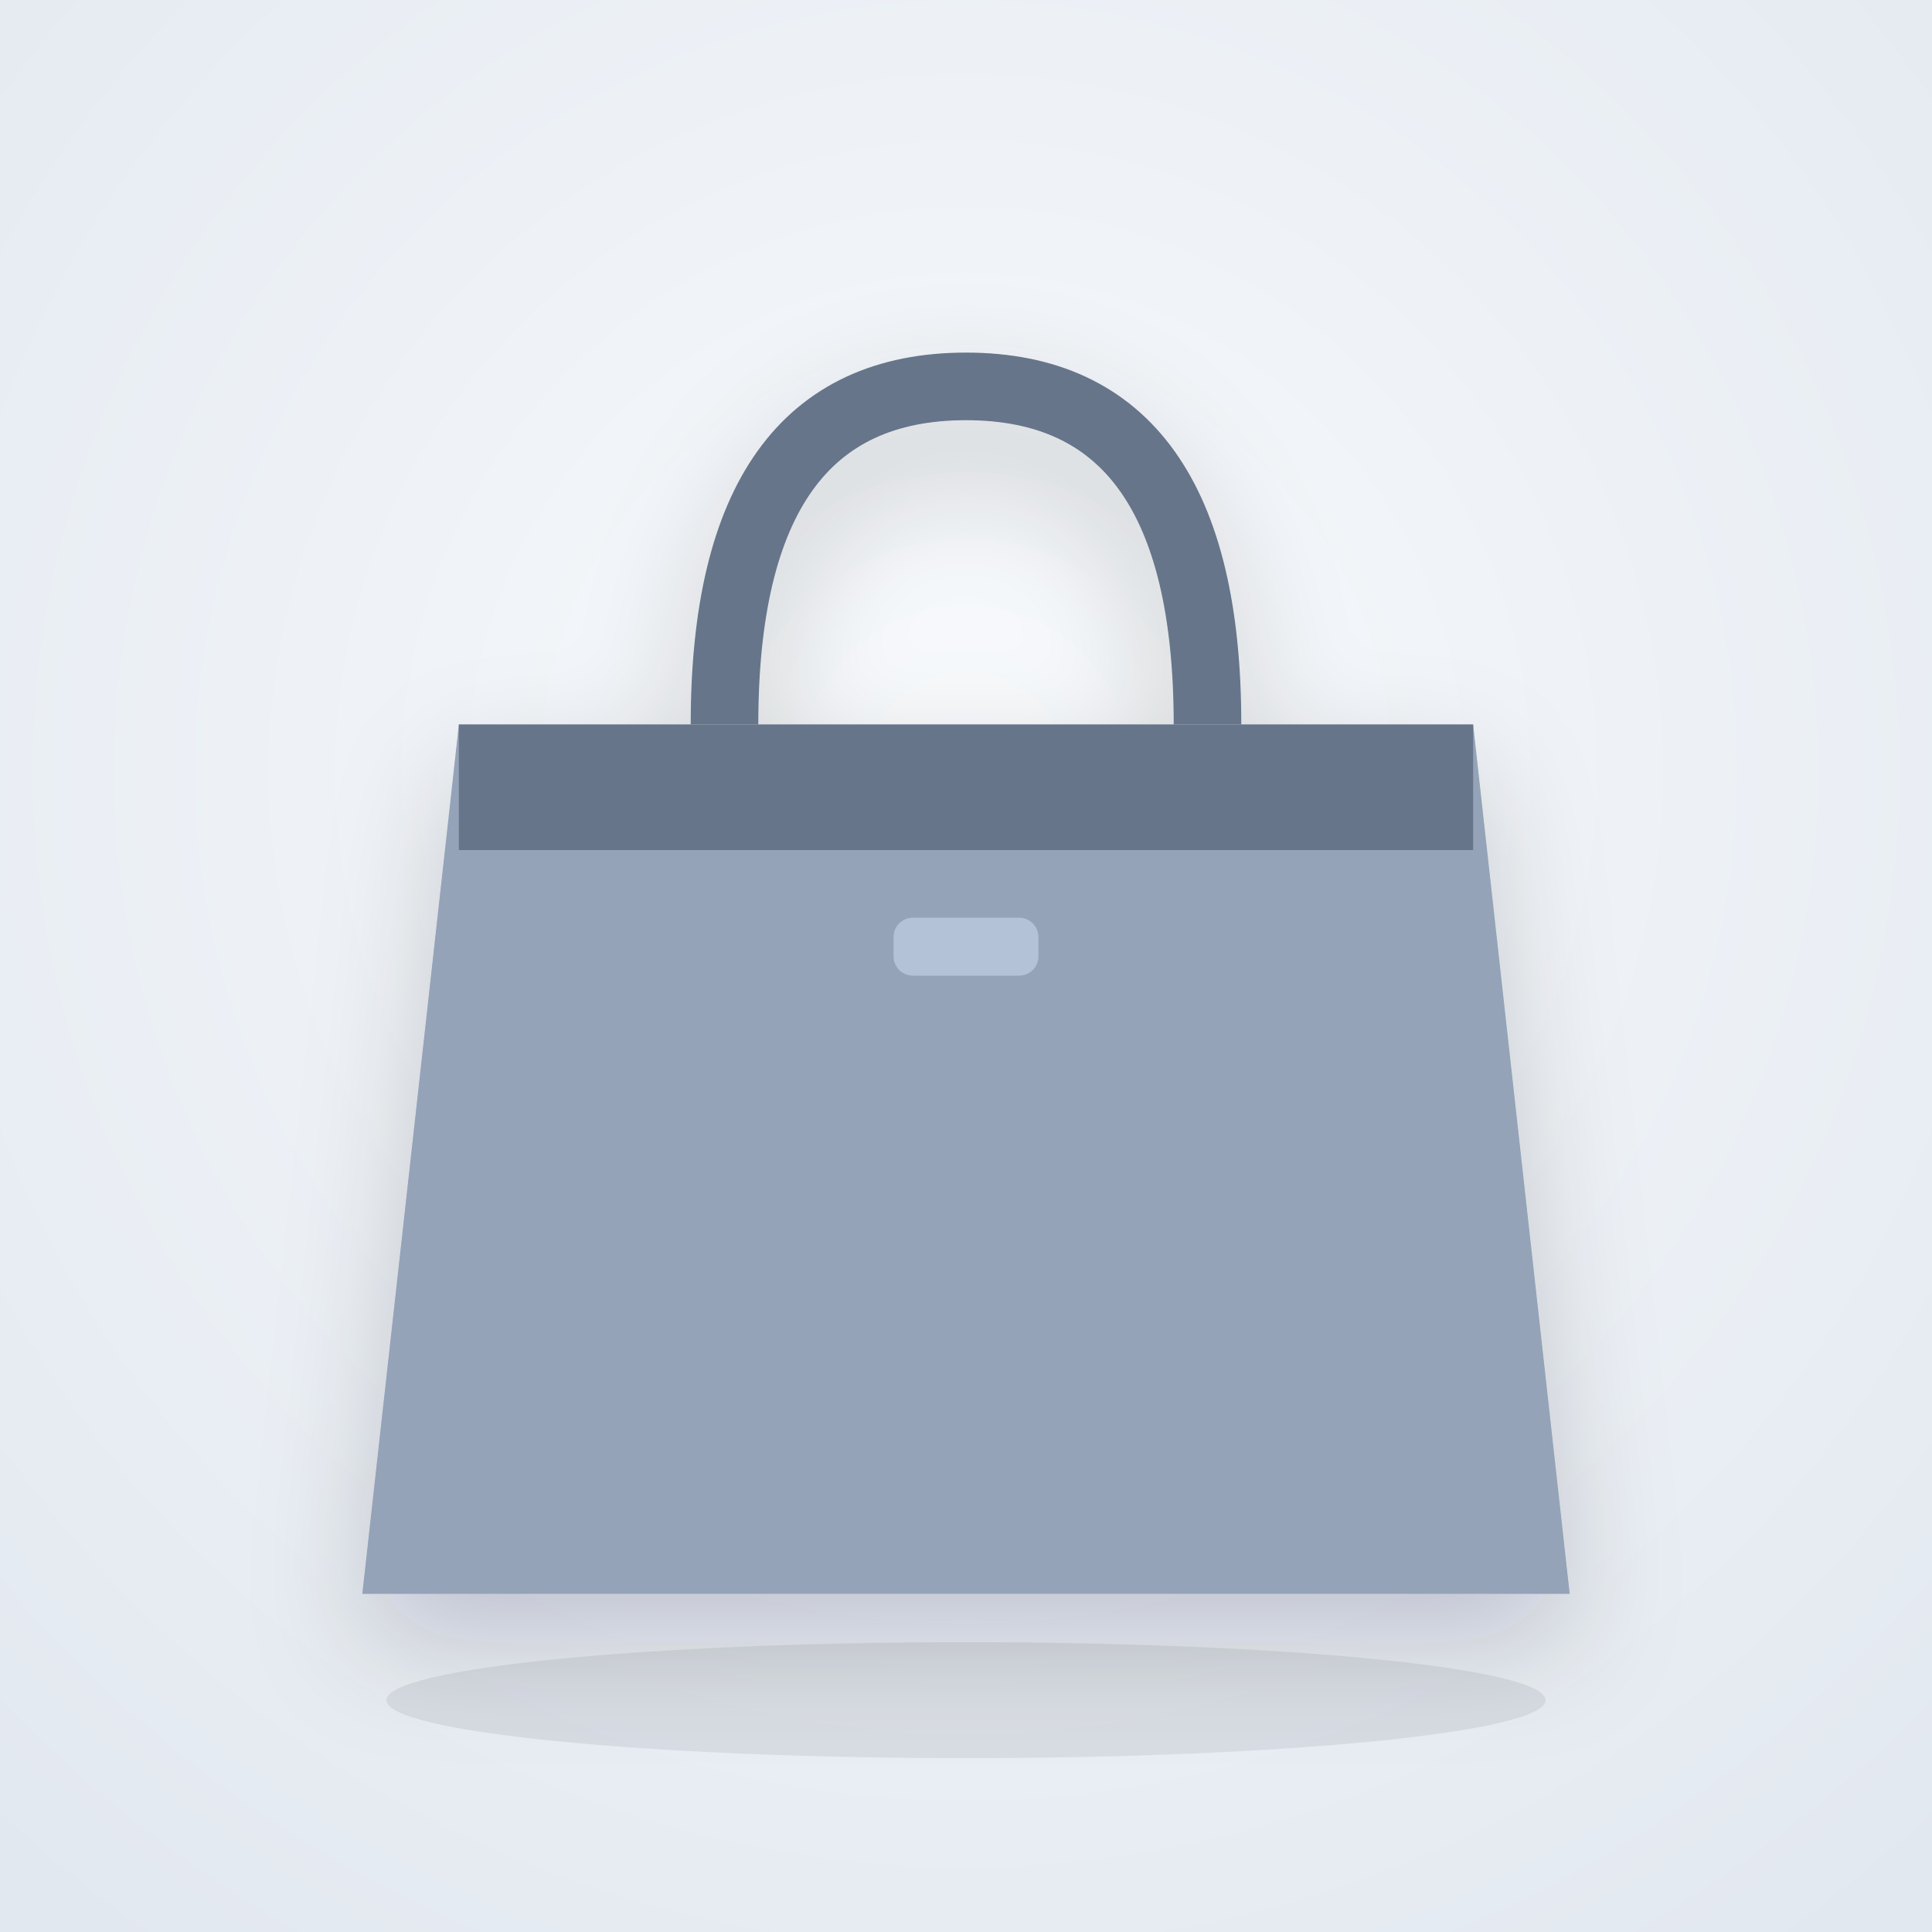
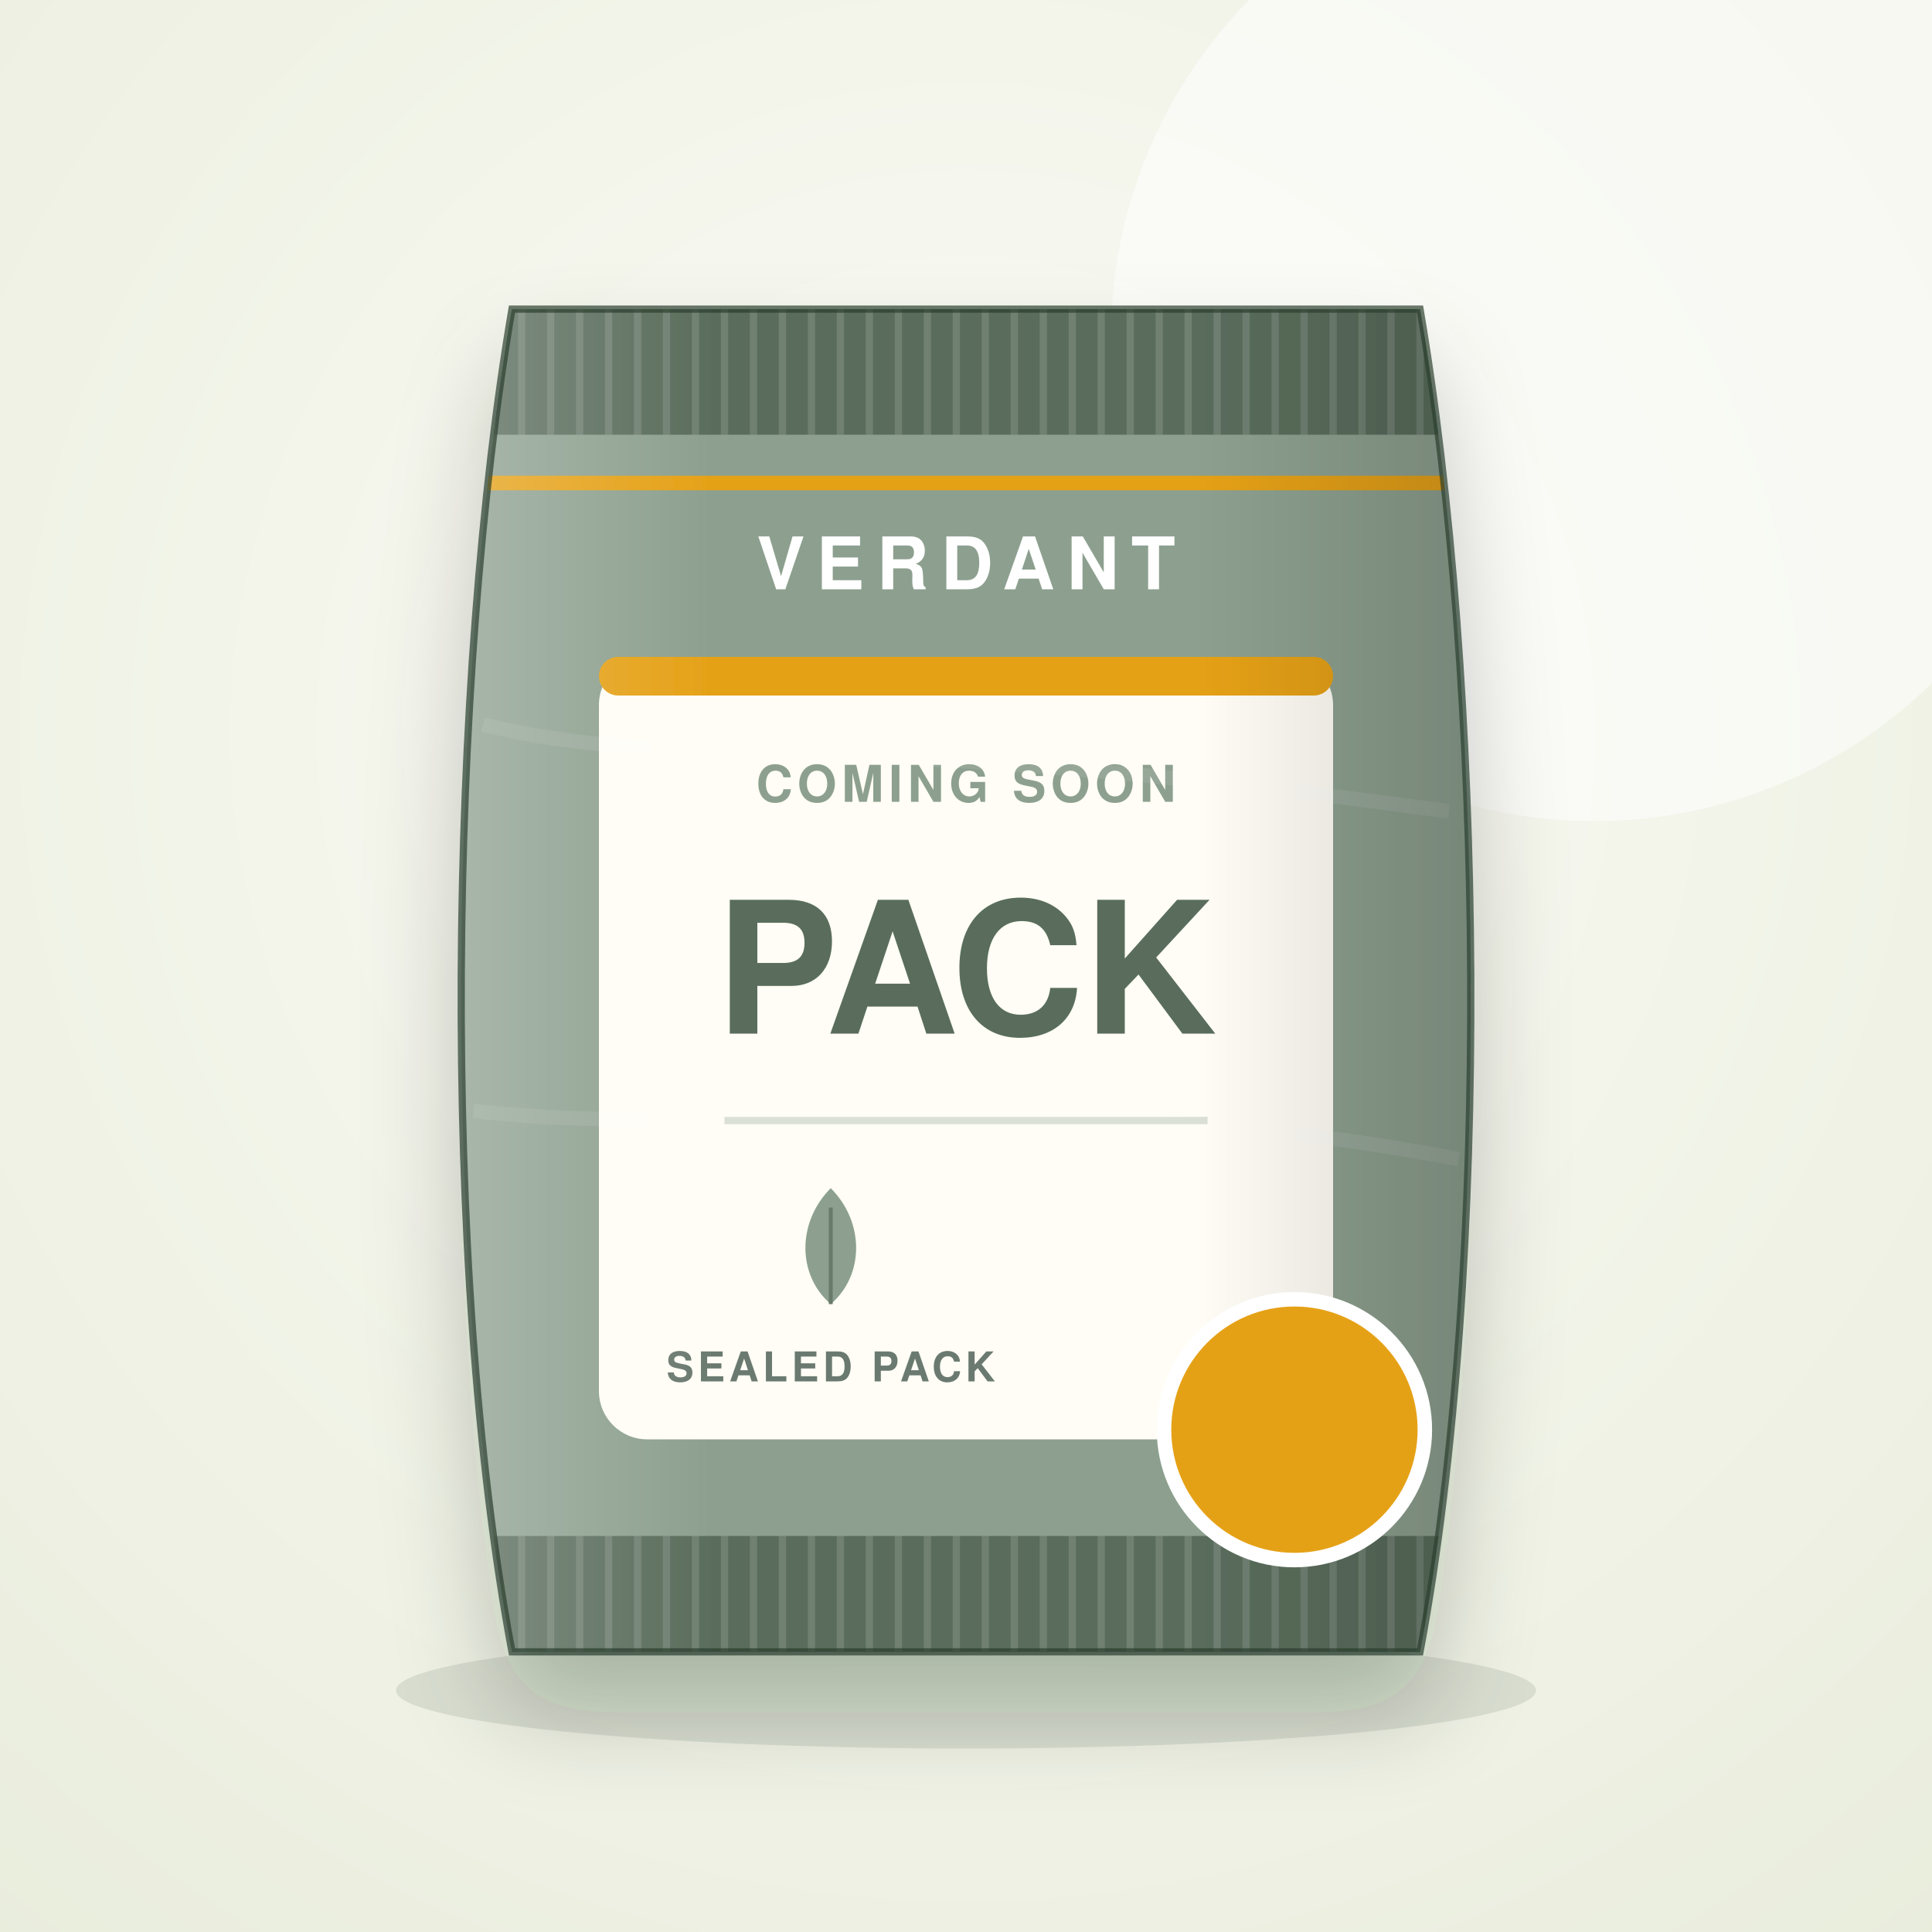
<svg xmlns="http://www.w3.org/2000/svg" viewBox="0 0 400 400" width="800" height="800">
  <defs>
-     <radialGradient id="bg" cx="50%" cy="40%" r="75%">
-       <stop offset="0" stop-color="#f8fafc" />
-       <stop offset="1" stop-color="#e2e8f0" />
+     <radialGradient id="bg" cx="50%" cy="38%" r="80%">
+       <stop offset="0" stop-color="#fbfbf6" />
+       <stop offset="1" stop-color="#e9eddc" />
    </radialGradient>
-     <linearGradient id="screen" x1="0" y1="0" x2="1" y2="1">
-       <stop offset="0" stop-color="#6366f1" />
-       <stop offset=".5" stop-color="#ec4899" />
-       <stop offset="1" stop-color="#f59e0b" />
-     </linearGradient>
-     <filter id="sh" x="-20%" y="-20%" width="140%" height="140%">
-       <feDropShadow dx="0" dy="10" stdDeviation="12" flood-color="#0f172a" flood-opacity=".18" />
+     <filter id="sh" x="-20%" y="-20%" width="140%" height="150%">
+       <feDropShadow dx="0" dy="12" stdDeviation="10" flood-color="#0b2415" flood-opacity=".22" />
    </filter>
  </defs>
  <rect width="400" height="400" fill="url(#bg)" />
-   <ellipse cx="200" cy="352" rx="120" ry="12" fill="#0f172a" opacity=".08" />
+   <circle cx="330" cy="70" r="100" fill="#fff" opacity=".5" />
+   <ellipse cx="200" cy="350" rx="118" ry="12" fill="#0b2415" opacity=".1" />
  <g filter="url(#sh)" transform="translate(200 200) rotate(0) scale(1) translate(-200 -200)">
-     <path d="M150 150 Q150 80 200 80 Q250 80 250 150" fill="none" stroke="#66758a" stroke-width="14" />
-     <path d="M95 150 L305 150 L325 330 L75 330Z" fill="#94a3b8" />
-     <rect x="95" y="150" width="210" height="26" fill="#66758a" />
-     <rect x="185" y="190" width="30" height="12" rx="4" fill="#b3c2d7" />
+     <defs>
+       <clipPath id="bagclip">
+         <path d="M106 64 C93 140 91 262 106 342 L294 342 C309 262 307 140 294 64 Z" />
+       </clipPath>
+       <linearGradient id="sheen" x1="0" y1="0" x2="1" y2="0">
+         <stop offset="0" stop-color="#fff" stop-opacity=".30" />
+         <stop offset=".28" stop-color="#fff" stop-opacity="0" />
+         <stop offset=".7" stop-color="#000" stop-opacity="0" />
+         <stop offset="1" stop-color="#000" stop-opacity=".2" />
+       </linearGradient>
+     </defs>
+     <g clip-path="url(#bagclip)">
+       <rect x="80" y="50" width="240" height="310" fill="#8da08f" />
+       <rect x="90" y="60" width="220" height="30" fill="#5a6d5c" />
+       <line x1="96" y1="60" x2="96" y2="90" stroke="#fff" stroke-opacity=".13" stroke-width="1.5" />
+       <line x1="102" y1="60" x2="102" y2="90" stroke="#fff" stroke-opacity=".13" stroke-width="1.5" />
+       <line x1="108" y1="60" x2="108" y2="90" stroke="#fff" stroke-opacity=".13" stroke-width="1.5" />
+       <line x1="114" y1="60" x2="114" y2="90" stroke="#fff" stroke-opacity=".13" stroke-width="1.5" />
+       <line x1="120" y1="60" x2="120" y2="90" stroke="#fff" stroke-opacity=".13" stroke-width="1.5" />
+       <line x1="126" y1="60" x2="126" y2="90" stroke="#fff" stroke-opacity=".13" stroke-width="1.5" />
+       <line x1="132" y1="60" x2="132" y2="90" stroke="#fff" stroke-opacity=".13" stroke-width="1.5" />
+       <line x1="138" y1="60" x2="138" y2="90" stroke="#fff" stroke-opacity=".13" stroke-width="1.5" />
+       <line x1="144" y1="60" x2="144" y2="90" stroke="#fff" stroke-opacity=".13" stroke-width="1.5" />
+       <line x1="150" y1="60" x2="150" y2="90" stroke="#fff" stroke-opacity=".13" stroke-width="1.5" />
+       <line x1="156" y1="60" x2="156" y2="90" stroke="#fff" stroke-opacity=".13" stroke-width="1.5" />
+       <line x1="162" y1="60" x2="162" y2="90" stroke="#fff" stroke-opacity=".13" stroke-width="1.5" />
+       <line x1="168" y1="60" x2="168" y2="90" stroke="#fff" stroke-opacity=".13" stroke-width="1.5" />
+       <line x1="174" y1="60" x2="174" y2="90" stroke="#fff" stroke-opacity=".13" stroke-width="1.5" />
+       <line x1="180" y1="60" x2="180" y2="90" stroke="#fff" stroke-opacity=".13" stroke-width="1.5" />
+       <line x1="186" y1="60" x2="186" y2="90" stroke="#fff" stroke-opacity=".13" stroke-width="1.5" />
+       <line x1="192" y1="60" x2="192" y2="90" stroke="#fff" stroke-opacity=".13" stroke-width="1.5" />
+       <line x1="198" y1="60" x2="198" y2="90" stroke="#fff" stroke-opacity=".13" stroke-width="1.5" />
+       <line x1="204" y1="60" x2="204" y2="90" stroke="#fff" stroke-opacity=".13" stroke-width="1.5" />
+       <line x1="210" y1="60" x2="210" y2="90" stroke="#fff" stroke-opacity=".13" stroke-width="1.5" />
+       <line x1="216" y1="60" x2="216" y2="90" stroke="#fff" stroke-opacity=".13" stroke-width="1.5" />
+       <line x1="222" y1="60" x2="222" y2="90" stroke="#fff" stroke-opacity=".13" stroke-width="1.5" />
+       <line x1="228" y1="60" x2="228" y2="90" stroke="#fff" stroke-opacity=".13" stroke-width="1.5" />
+       <line x1="234" y1="60" x2="234" y2="90" stroke="#fff" stroke-opacity=".13" stroke-width="1.5" />
+       <line x1="240" y1="60" x2="240" y2="90" stroke="#fff" stroke-opacity=".13" stroke-width="1.5" />
+       <line x1="246" y1="60" x2="246" y2="90" stroke="#fff" stroke-opacity=".13" stroke-width="1.5" />
+       <line x1="252" y1="60" x2="252" y2="90" stroke="#fff" stroke-opacity=".13" stroke-width="1.5" />
+       <line x1="258" y1="60" x2="258" y2="90" stroke="#fff" stroke-opacity=".13" stroke-width="1.5" />
+       <line x1="264" y1="60" x2="264" y2="90" stroke="#fff" stroke-opacity=".13" stroke-width="1.5" />
+       <line x1="270" y1="60" x2="270" y2="90" stroke="#fff" stroke-opacity=".13" stroke-width="1.5" />
+       <line x1="276" y1="60" x2="276" y2="90" stroke="#fff" stroke-opacity=".13" stroke-width="1.5" />
+       <line x1="282" y1="60" x2="282" y2="90" stroke="#fff" stroke-opacity=".13" stroke-width="1.5" />
+       <line x1="288" y1="60" x2="288" y2="90" stroke="#fff" stroke-opacity=".13" stroke-width="1.5" />
+       <line x1="294" y1="60" x2="294" y2="90" stroke="#fff" stroke-opacity=".13" stroke-width="1.5" />
+       <line x1="300" y1="60" x2="300" y2="90" stroke="#fff" stroke-opacity=".13" stroke-width="1.5" />
+       <line x1="306" y1="60" x2="306" y2="90" stroke="#fff" stroke-opacity=".13" stroke-width="1.5" />
+       <rect x="90" y="318" width="220" height="28" fill="#5a6d5c" />
+       <line x1="96" y1="318" x2="96" y2="346" stroke="#fff" stroke-opacity=".13" stroke-width="1.5" />
+       <line x1="102" y1="318" x2="102" y2="346" stroke="#fff" stroke-opacity=".13" stroke-width="1.5" />
+       <line x1="108" y1="318" x2="108" y2="346" stroke="#fff" stroke-opacity=".13" stroke-width="1.5" />
+       <line x1="114" y1="318" x2="114" y2="346" stroke="#fff" stroke-opacity=".13" stroke-width="1.5" />
+       <line x1="120" y1="318" x2="120" y2="346" stroke="#fff" stroke-opacity=".13" stroke-width="1.5" />
+       <line x1="126" y1="318" x2="126" y2="346" stroke="#fff" stroke-opacity=".13" stroke-width="1.5" />
+       <line x1="132" y1="318" x2="132" y2="346" stroke="#fff" stroke-opacity=".13" stroke-width="1.5" />
+       <line x1="138" y1="318" x2="138" y2="346" stroke="#fff" stroke-opacity=".13" stroke-width="1.5" />
+       <line x1="144" y1="318" x2="144" y2="346" stroke="#fff" stroke-opacity=".13" stroke-width="1.5" />
+       <line x1="150" y1="318" x2="150" y2="346" stroke="#fff" stroke-opacity=".13" stroke-width="1.5" />
+       <line x1="156" y1="318" x2="156" y2="346" stroke="#fff" stroke-opacity=".13" stroke-width="1.5" />
+       <line x1="162" y1="318" x2="162" y2="346" stroke="#fff" stroke-opacity=".13" stroke-width="1.5" />
+       <line x1="168" y1="318" x2="168" y2="346" stroke="#fff" stroke-opacity=".13" stroke-width="1.5" />
+       <line x1="174" y1="318" x2="174" y2="346" stroke="#fff" stroke-opacity=".13" stroke-width="1.5" />
+       <line x1="180" y1="318" x2="180" y2="346" stroke="#fff" stroke-opacity=".13" stroke-width="1.5" />
+       <line x1="186" y1="318" x2="186" y2="346" stroke="#fff" stroke-opacity=".13" stroke-width="1.5" />
+       <line x1="192" y1="318" x2="192" y2="346" stroke="#fff" stroke-opacity=".13" stroke-width="1.5" />
+       <line x1="198" y1="318" x2="198" y2="346" stroke="#fff" stroke-opacity=".13" stroke-width="1.5" />
+       <line x1="204" y1="318" x2="204" y2="346" stroke="#fff" stroke-opacity=".13" stroke-width="1.5" />
+       <line x1="210" y1="318" x2="210" y2="346" stroke="#fff" stroke-opacity=".13" stroke-width="1.5" />
+       <line x1="216" y1="318" x2="216" y2="346" stroke="#fff" stroke-opacity=".13" stroke-width="1.5" />
+       <line x1="222" y1="318" x2="222" y2="346" stroke="#fff" stroke-opacity=".13" stroke-width="1.5" />
+       <line x1="228" y1="318" x2="228" y2="346" stroke="#fff" stroke-opacity=".13" stroke-width="1.5" />
+       <line x1="234" y1="318" x2="234" y2="346" stroke="#fff" stroke-opacity=".13" stroke-width="1.5" />
+       <line x1="240" y1="318" x2="240" y2="346" stroke="#fff" stroke-opacity=".13" stroke-width="1.5" />
+       <line x1="246" y1="318" x2="246" y2="346" stroke="#fff" stroke-opacity=".13" stroke-width="1.5" />
+       <line x1="252" y1="318" x2="252" y2="346" stroke="#fff" stroke-opacity=".13" stroke-width="1.5" />
+       <line x1="258" y1="318" x2="258" y2="346" stroke="#fff" stroke-opacity=".13" stroke-width="1.5" />
+       <line x1="264" y1="318" x2="264" y2="346" stroke="#fff" stroke-opacity=".13" stroke-width="1.5" />
+       <line x1="270" y1="318" x2="270" y2="346" stroke="#fff" stroke-opacity=".13" stroke-width="1.5" />
+       <line x1="276" y1="318" x2="276" y2="346" stroke="#fff" stroke-opacity=".13" stroke-width="1.5" />
+       <line x1="282" y1="318" x2="282" y2="346" stroke="#fff" stroke-opacity=".13" stroke-width="1.5" />
+       <line x1="288" y1="318" x2="288" y2="346" stroke="#fff" stroke-opacity=".13" stroke-width="1.5" />
+       <line x1="294" y1="318" x2="294" y2="346" stroke="#fff" stroke-opacity=".13" stroke-width="1.5" />
+       <line x1="300" y1="318" x2="300" y2="346" stroke="#fff" stroke-opacity=".13" stroke-width="1.5" />
+       <line x1="306" y1="318" x2="306" y2="346" stroke="#fff" stroke-opacity=".13" stroke-width="1.5" />
+       <path d="M90 100 H310" stroke="#e5a117" stroke-width="3" />
+       <text x="200" y="122" font-family="Helvetica, Arial, sans-serif" font-size="15" font-weight="800" fill="#ffffff" text-anchor="middle" letter-spacing="2.5">VERDANT</text>
+       <rect x="124" y="136" width="152" height="162" rx="10" fill="#fffdf5" />
+       <rect x="124" y="136" width="152" height="8" rx="4" fill="#e5a117" />
+       <text x="200" y="166" font-family="Helvetica, Arial, sans-serif" font-size="10.5" font-weight="700" fill="#8da08f" text-anchor="middle" letter-spacing="1">COMING SOON</text>
+       <text x="200" y="214" font-family="Helvetica, Arial, sans-serif" font-size="38" font-weight="800" fill="#5a6d5c" text-anchor="middle" letter-spacing="0">PACK</text>
+       <path d="M150 232 H250" stroke="#8da08f" stroke-opacity=".35" stroke-width="1.5" />
+       <path transform="translate(172 270) rotate(0) scale(0.5)" d="M0 0 C-14 -12 -14 -34 0 -48 C14 -34 14 -12 0 0Z" fill="#8da08f" />
+       <path transform="translate(172 270) rotate(0) scale(0.5)" d="M0 0 L0 -40" stroke="#677a69" stroke-width="1.6" fill="none" />
+       <text x="172" y="286" font-family="Helvetica, Arial, sans-serif" font-size="8.5" font-weight="700" fill="#6b7a70" text-anchor="middle" letter-spacing="0.8">SEALED PACK</text>
+       <path d="M100 150 C140 160 170 150 300 168 M98 230 C150 236 220 224 302 240" stroke="#fff" stroke-opacity=".08" stroke-width="3" fill="none" />
+       <rect x="80" y="50" width="240" height="310" fill="url(#sheen)" />
+     </g>
+     <path d="M106 64 C93 140 91 262 106 342 L294 342 C309 262 307 140 294 64 Z" fill="none" stroke="#2c3f2e" stroke-width="1.5" stroke-opacity=".7" />
+     <circle cx="268" cy="296" r="27" fill="#e5a117" stroke="#fff" stroke-width="3" />
+     <text x="268" y="301" font-family="Helvetica, Arial, sans-serif" font-size="15" font-weight="800" fill="#0f2e1d" text-anchor="middle" letter-spacing="0" />
  </g>
</svg>
